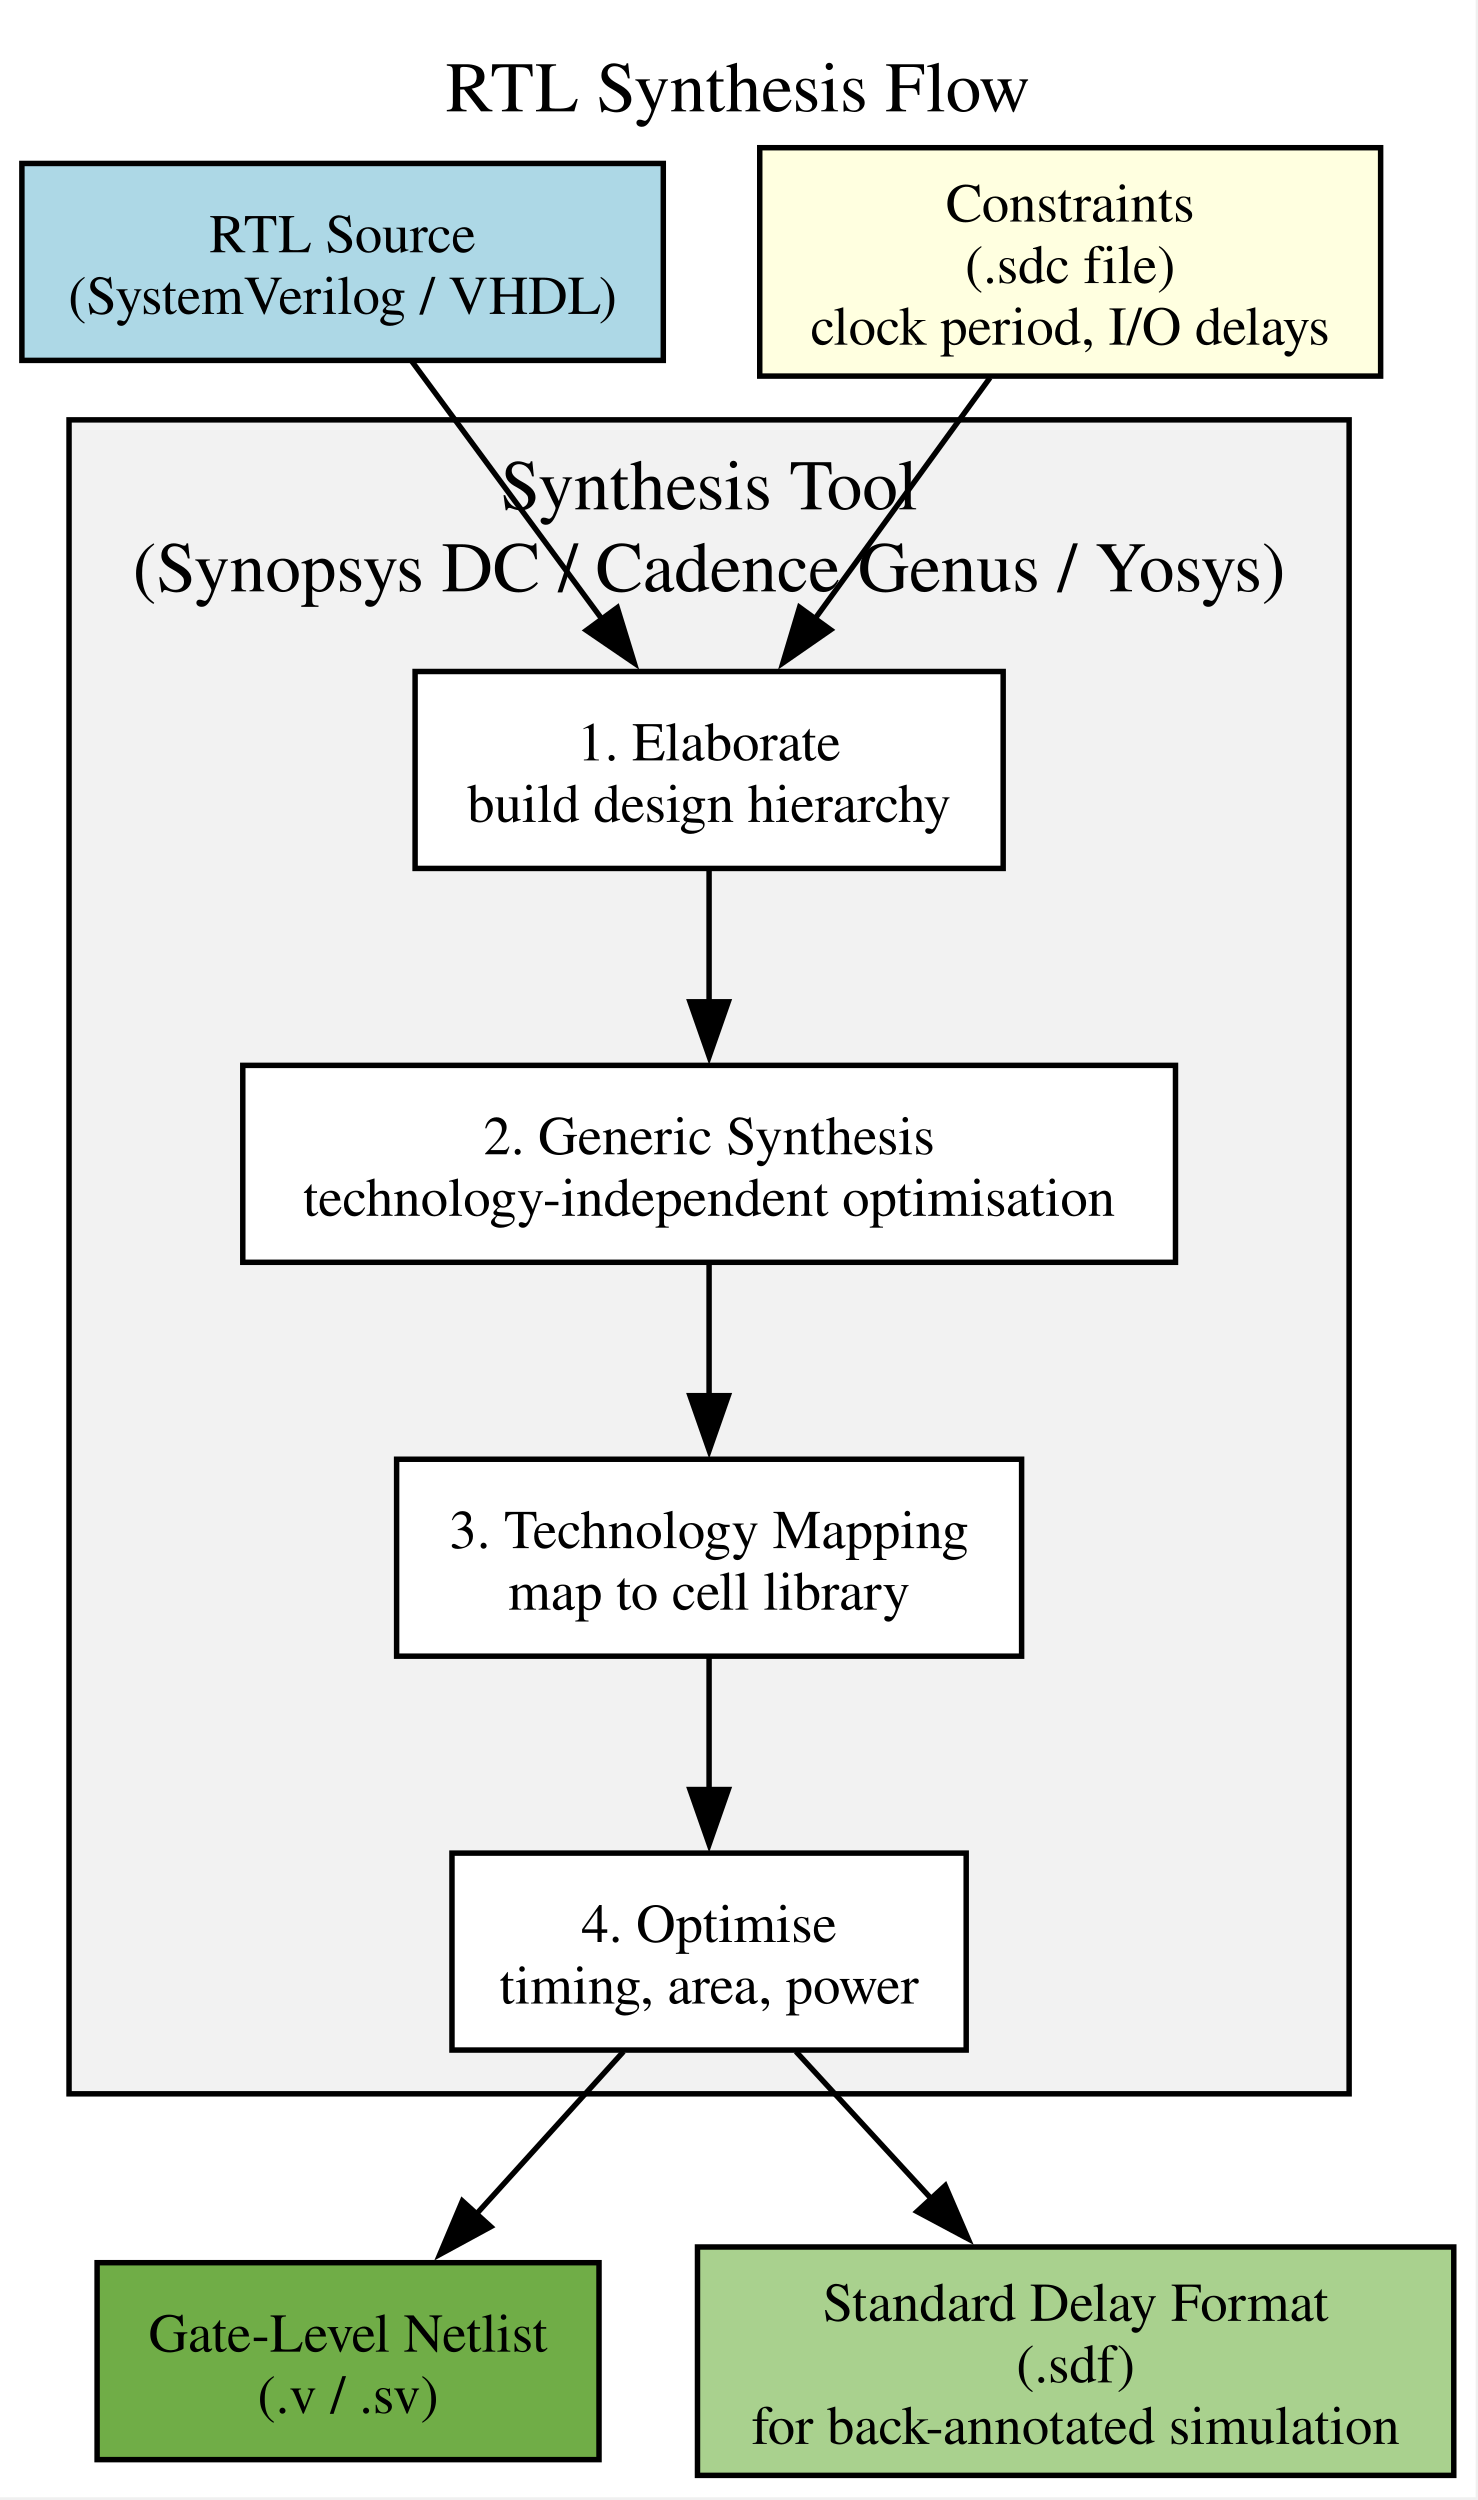
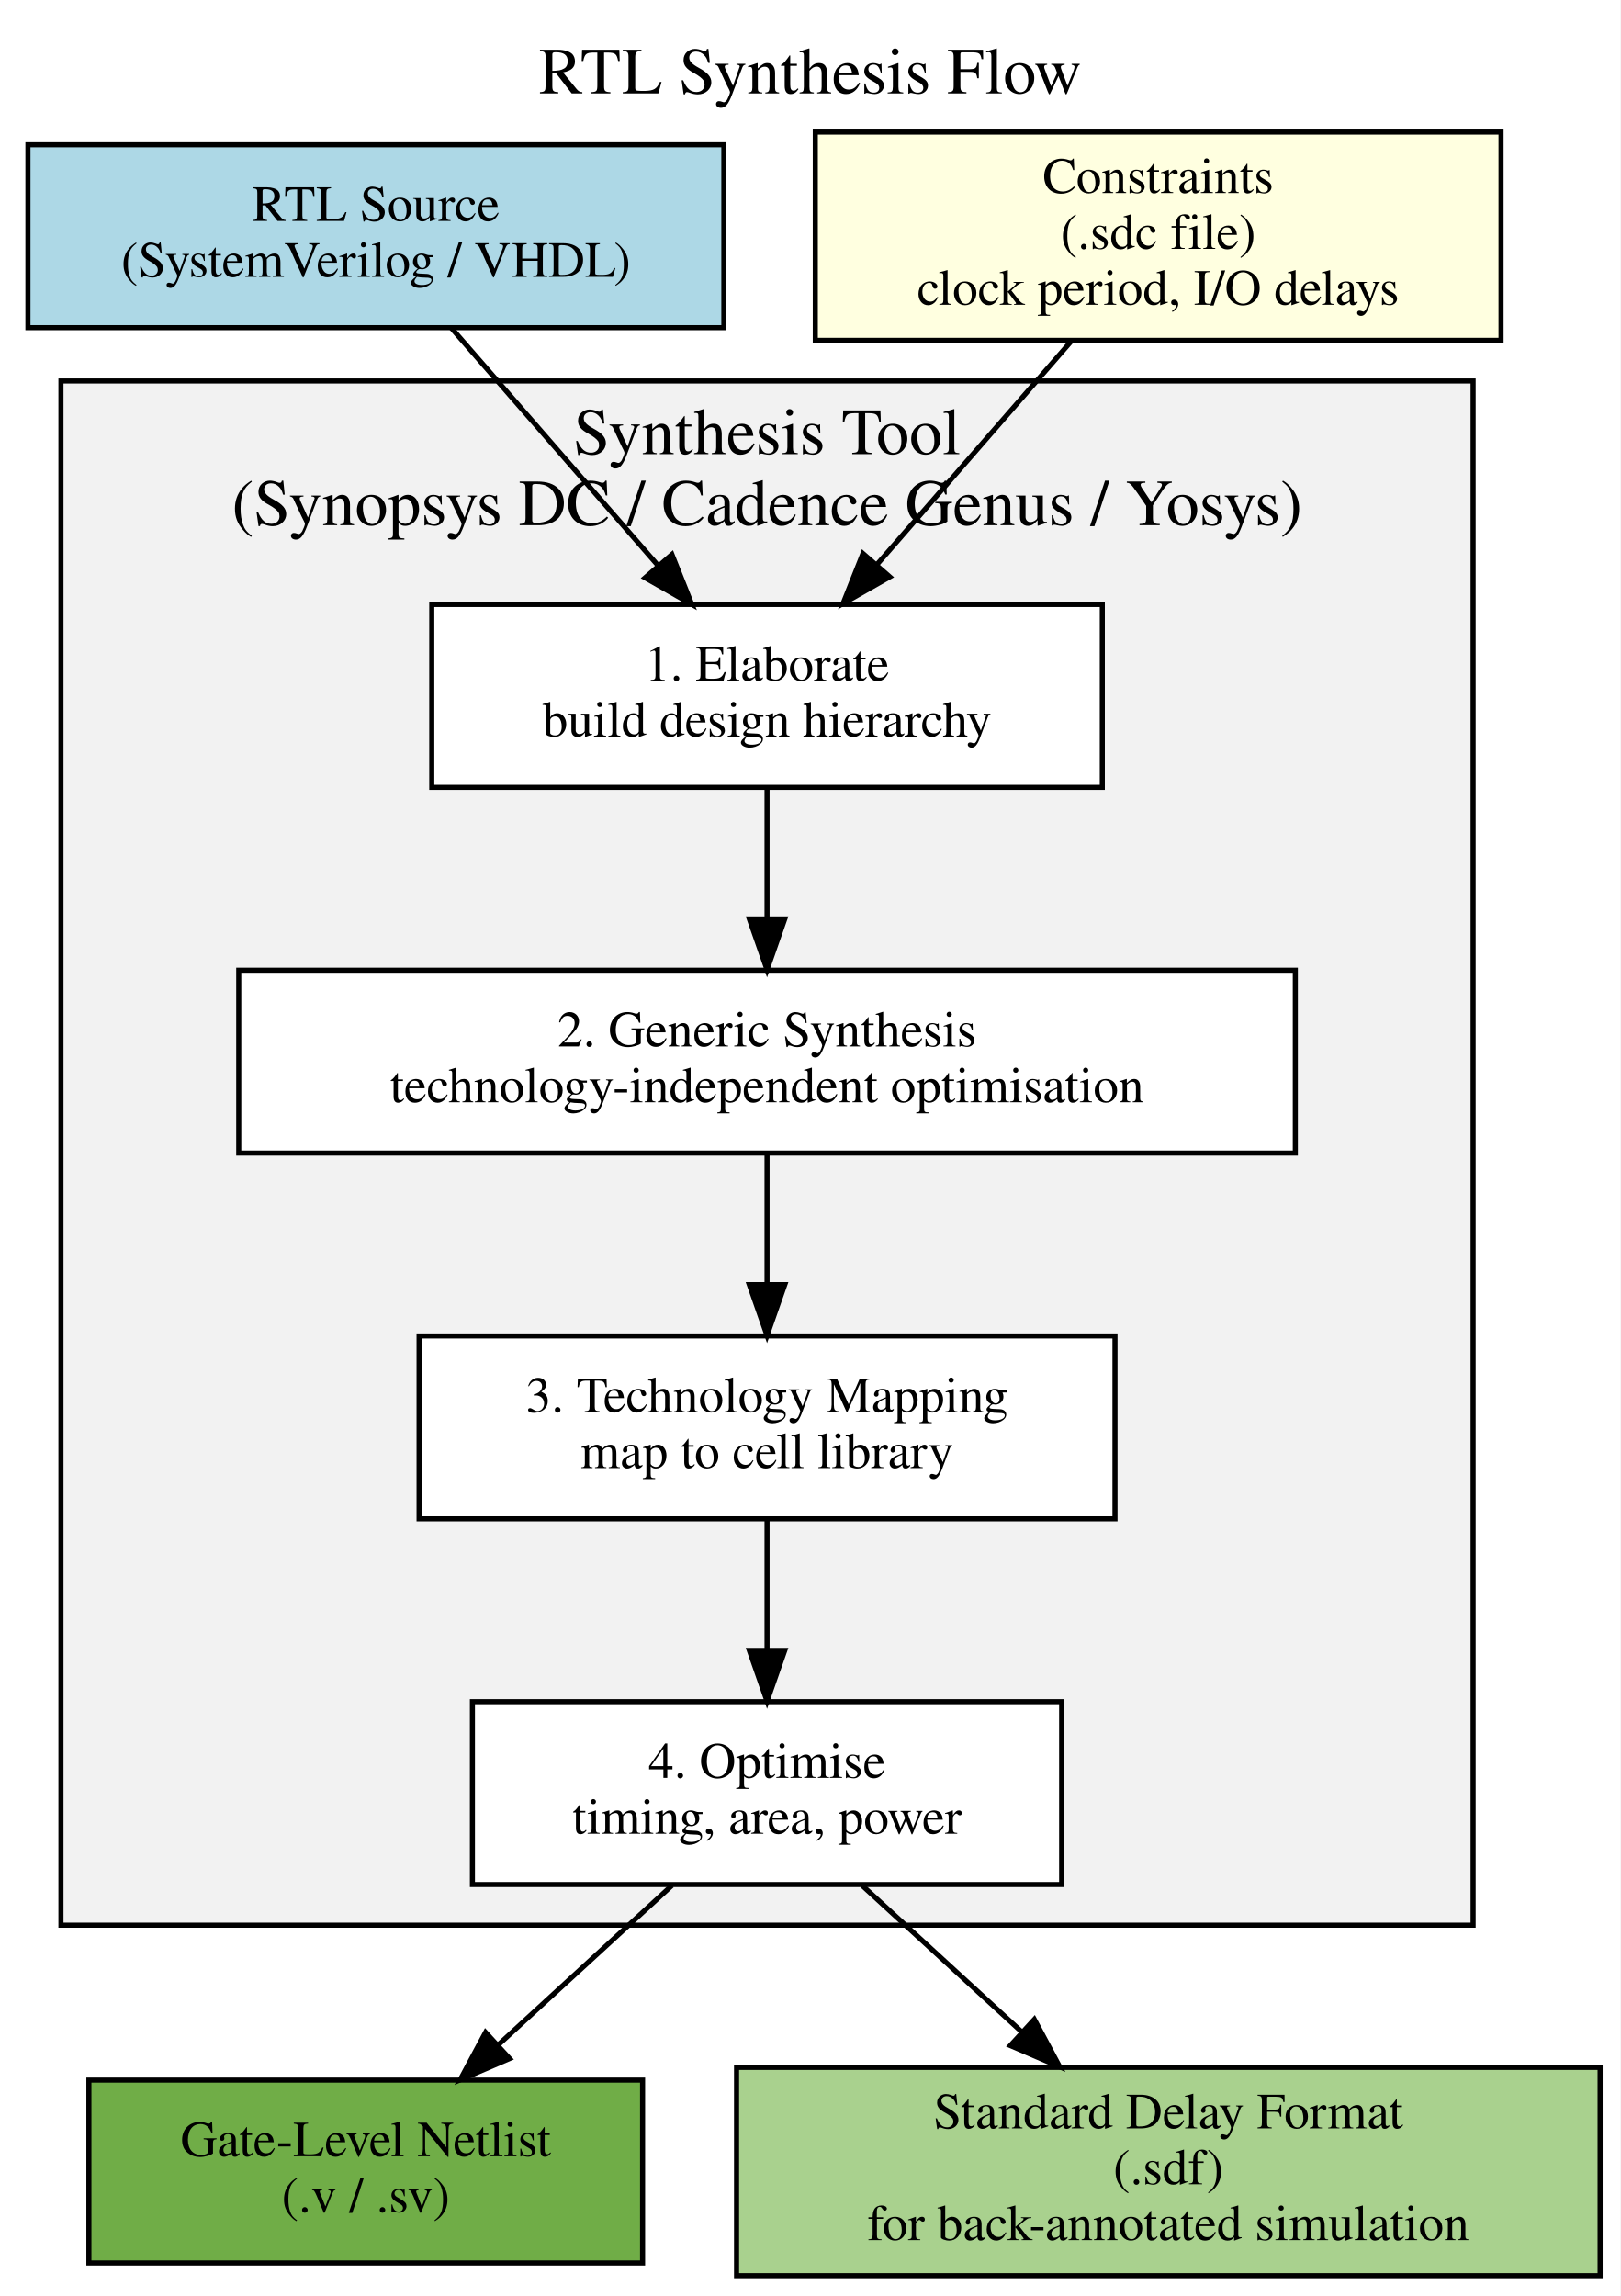
- <svg xmlns="http://www.w3.org/2000/svg" width="270pt" height="457pt" viewBox="0.00 0.00 270.00 457.00">
-   <g id="graph0" class="graph" transform="scale(1 1) rotate(0) translate(4 452.5)">
-     <polygon fill="white" stroke="none" points="-4,4 -4,-452.5 265.75,-452.5 265.75,4 -4,4" />
-     <text xml:space="preserve" text-anchor="middle" x="130.88" y="-432.15" font-family="Times,serif" font-size="13.00">RTL Synthesis Flow</text>
+ <svg xmlns="http://www.w3.org/2000/svg" width="319pt" height="452pt" viewBox="0.00 0.00 319.00 452.00">
+   <g id="graph0" class="graph" transform="scale(1 1) rotate(0) translate(4 448)">
+     <polygon fill="white" stroke="transparent" points="-4,4 -4,-448 315,-448 315,4 -4,4" />
+     <text text-anchor="middle" x="155.5" y="-429.6" font-family="Times,serif" font-size="13.00">RTL Synthesis Flow</text>
    <g id="clust1" class="cluster">
-       <polygon fill="#f2f2f2" stroke="black" points="8.62,-69.75 8.62,-375.75 242.62,-375.75 242.62,-69.75 8.62,-69.75" />
-       <text xml:space="preserve" text-anchor="middle" x="125.62" y="-359.4" font-family="Times,serif" font-size="13.00">Synthesis Tool</text>
-       <text xml:space="preserve" text-anchor="middle" x="125.62" y="-344.4" font-family="Times,serif" font-size="13.00">(Synopsys DC / Cadence Genus / Yosys)</text>
+       <polygon fill="#f2f2f2" stroke="black" points="8,-69 8,-373 286,-373 286,-69 8,-69" />
+       <text text-anchor="middle" x="147" y="-358.6" font-family="Times,serif" font-size="13.00">Synthesis Tool</text>
+       <text text-anchor="middle" x="147" y="-344.6" font-family="Times,serif" font-size="13.00">(Synopsys DC / Cadence Genus / Yosys)</text>
    </g>
    <g id="node1" class="node">
-       <polygon fill="lightblue" stroke="black" points="117.25,-422.62 0,-422.62 0,-386.62 117.25,-386.62 117.25,-422.62" />
-       <text xml:space="preserve" text-anchor="middle" x="58.62" y="-406.38" font-family="Times,serif" font-size="10.00">RTL Source</text>
-       <text xml:space="preserve" text-anchor="middle" x="58.62" y="-395.12" font-family="Times,serif" font-size="10.00">(SystemVerilog / VHDL)</text>
+       <polygon fill="lightblue" stroke="black" points="138.5,-419.5 1.5,-419.5 1.5,-383.5 138.5,-383.5 138.5,-419.5" />
+       <text text-anchor="middle" x="70" y="-404.5" font-family="Times,serif" font-size="10.00">RTL Source</text>
+       <text text-anchor="middle" x="70" y="-393.5" font-family="Times,serif" font-size="10.00">(SystemVerilog / VHDL)</text>
    </g>
    <g id="node3" class="node">
-       <polygon fill="white" stroke="black" points="179.38,-329.75 71.88,-329.75 71.88,-293.75 179.38,-293.75 179.38,-329.75" />
-       <text xml:space="preserve" text-anchor="middle" x="125.62" y="-313.5" font-family="Times,serif" font-size="10.00">1. Elaborate</text>
-       <text xml:space="preserve" text-anchor="middle" x="125.62" y="-302.25" font-family="Times,serif" font-size="10.00">build design hierarchy</text>
+       <polygon fill="white" stroke="black" points="213,-329 81,-329 81,-293 213,-293 213,-329" />
+       <text text-anchor="middle" x="147" y="-314" font-family="Times,serif" font-size="10.00">1. Elaborate</text>
+       <text text-anchor="middle" x="147" y="-303" font-family="Times,serif" font-size="10.00">build design hierarchy</text>
    </g>
    <g id="edge4" class="edge">
-       <path fill="none" stroke="black" d="M71.23,-386.53C81.08,-373.16 94.96,-354.34 106.23,-339.06" />
-       <polygon fill="black" stroke="black" points="108.84,-341.42 111.95,-331.29 103.2,-337.27 108.84,-341.42" />
+       <path fill="none" stroke="black" d="M84.85,-383.44C96.35,-370.21 112.46,-351.7 125.39,-336.84" />
+       <polygon fill="black" stroke="black" points="128.28,-338.85 132.2,-329.01 122.99,-334.26 128.28,-338.85" />
    </g>
    <g id="node2" class="node">
-       <polygon fill="lightyellow" stroke="black" points="248.38,-425.5 134.88,-425.5 134.88,-383.75 248.38,-383.75 248.38,-425.5" />
-       <text xml:space="preserve" text-anchor="middle" x="191.62" y="-412" font-family="Times,serif" font-size="10.00">Constraints</text>
-       <text xml:space="preserve" text-anchor="middle" x="191.62" y="-400.75" font-family="Times,serif" font-size="10.00">(.sdc file)</text>
-       <text xml:space="preserve" text-anchor="middle" x="191.62" y="-389.5" font-family="Times,serif" font-size="10.00">clock period, I/O delays</text>
+       <polygon fill="lightyellow" stroke="black" points="291.5,-422 156.5,-422 156.5,-381 291.5,-381 291.5,-422" />
+       <text text-anchor="middle" x="224" y="-410" font-family="Times,serif" font-size="10.00">Constraints</text>
+       <text text-anchor="middle" x="224" y="-399" font-family="Times,serif" font-size="10.00">(.sdc file)</text>
+       <text text-anchor="middle" x="224" y="-388" font-family="Times,serif" font-size="10.00">clock period, I/O delays</text>
    </g>
    <g id="edge5" class="edge">
-       <path fill="none" stroke="black" d="M176.98,-383.46C167.54,-370.46 155.15,-353.41 144.92,-339.31" />
-       <polygon fill="black" stroke="black" points="147.83,-337.37 139.12,-331.33 142.16,-341.48 147.83,-337.37" />
+       <path fill="none" stroke="black" d="M206.91,-380.86C195.65,-367.92 180.81,-350.86 168.72,-336.96" />
+       <polygon fill="black" stroke="black" points="171.16,-334.44 161.96,-329.19 165.88,-339.04 171.16,-334.44" />
    </g>
    <g id="node4" class="node">
-       <polygon fill="white" stroke="black" points="210.88,-257.75 40.38,-257.75 40.38,-221.75 210.88,-221.75 210.88,-257.75" />
-       <text xml:space="preserve" text-anchor="middle" x="125.62" y="-241.5" font-family="Times,serif" font-size="10.00">2. Generic Synthesis</text>
-       <text xml:space="preserve" text-anchor="middle" x="125.62" y="-230.25" font-family="Times,serif" font-size="10.00">technology-independent optimisation</text>
+       <polygon fill="white" stroke="black" points="251,-257 43,-257 43,-221 251,-221 251,-257" />
+       <text text-anchor="middle" x="147" y="-242" font-family="Times,serif" font-size="10.00">2. Generic Synthesis</text>
+       <text text-anchor="middle" x="147" y="-231" font-family="Times,serif" font-size="10.00">technology-independent optimisation</text>
    </g>
    <g id="edge1" class="edge">
-       <path fill="none" stroke="black" d="M125.62,-293.45C125.62,-286.16 125.62,-277.48 125.62,-269.29" />
-       <polygon fill="black" stroke="black" points="129.13,-269.37 125.63,-259.37 122.13,-269.37 129.13,-269.37" />
+       <path fill="none" stroke="black" d="M147,-292.7C147,-284.98 147,-275.71 147,-267.11" />
+       <polygon fill="black" stroke="black" points="150.5,-267.1 147,-257.1 143.5,-267.1 150.5,-267.1" />
    </g>
    <g id="node5" class="node">
-       <polygon fill="white" stroke="black" points="182.75,-185.75 68.5,-185.75 68.5,-149.75 182.75,-149.75 182.75,-185.75" />
-       <text xml:space="preserve" text-anchor="middle" x="125.62" y="-169.5" font-family="Times,serif" font-size="10.00">3. Technology Mapping</text>
-       <text xml:space="preserve" text-anchor="middle" x="125.62" y="-158.25" font-family="Times,serif" font-size="10.00">map to cell library</text>
+       <polygon fill="white" stroke="black" points="215.5,-185 78.5,-185 78.5,-149 215.5,-149 215.5,-185" />
+       <text text-anchor="middle" x="147" y="-170" font-family="Times,serif" font-size="10.00">3. Technology Mapping</text>
+       <text text-anchor="middle" x="147" y="-159" font-family="Times,serif" font-size="10.00">map to cell library</text>
    </g>
    <g id="edge2" class="edge">
-       <path fill="none" stroke="black" d="M125.62,-221.45C125.62,-214.16 125.62,-205.48 125.62,-197.29" />
-       <polygon fill="black" stroke="black" points="129.13,-197.37 125.63,-187.37 122.13,-197.37 129.13,-197.37" />
+       <path fill="none" stroke="black" d="M147,-220.7C147,-212.98 147,-203.71 147,-195.11" />
+       <polygon fill="black" stroke="black" points="150.5,-195.1 147,-185.1 143.5,-195.1 150.5,-195.1" />
    </g>
    <g id="node6" class="node">
-       <polygon fill="white" stroke="black" points="172.62,-113.75 78.62,-113.75 78.62,-77.75 172.62,-77.75 172.62,-113.75" />
-       <text xml:space="preserve" text-anchor="middle" x="125.62" y="-97.5" font-family="Times,serif" font-size="10.00">4. Optimise</text>
-       <text xml:space="preserve" text-anchor="middle" x="125.62" y="-86.25" font-family="Times,serif" font-size="10.00">timing, area, power</text>
+       <polygon fill="white" stroke="black" points="205,-113 89,-113 89,-77 205,-77 205,-113" />
+       <text text-anchor="middle" x="147" y="-98" font-family="Times,serif" font-size="10.00">4. Optimise</text>
+       <text text-anchor="middle" x="147" y="-87" font-family="Times,serif" font-size="10.00">timing, area, power</text>
    </g>
    <g id="edge3" class="edge">
-       <path fill="none" stroke="black" d="M125.62,-149.45C125.62,-142.16 125.62,-133.48 125.62,-125.29" />
-       <polygon fill="black" stroke="black" points="129.13,-125.37 125.63,-115.37 122.13,-125.37 129.13,-125.37" />
+       <path fill="none" stroke="black" d="M147,-148.7C147,-140.98 147,-131.71 147,-123.11" />
+       <polygon fill="black" stroke="black" points="150.5,-123.1 147,-113.1 143.5,-123.1 150.5,-123.1" />
    </g>
    <g id="node7" class="node">
-       <polygon fill="#70ad47" stroke="black" points="105.5,-38.88 13.75,-38.88 13.75,-2.88 105.5,-2.88 105.5,-38.88" />
-       <text xml:space="preserve" text-anchor="middle" x="59.62" y="-22.62" font-family="Times,serif" font-size="10.00">Gate-Level Netlist</text>
-       <text xml:space="preserve" text-anchor="middle" x="59.62" y="-11.38" font-family="Times,serif" font-size="10.00">(.v / .sv)</text>
+       <polygon fill="#70ad47" stroke="black" points="122.5,-38.5 13.5,-38.5 13.5,-2.5 122.5,-2.5 122.5,-38.5" />
+       <text text-anchor="middle" x="68" y="-23.5" font-family="Times,serif" font-size="10.00">Gate-Level Netlist</text>
+       <text text-anchor="middle" x="68" y="-12.5" font-family="Times,serif" font-size="10.00">(.v / .sv)</text>
    </g>
    <g id="edge6" class="edge">
-       <path fill="none" stroke="black" d="M109.98,-77.48C101.91,-68.56 91.89,-57.5 82.92,-47.59" />
-       <polygon fill="black" stroke="black" points="85.71,-45.46 76.4,-40.4 80.52,-50.16 85.71,-45.46" />
+       <path fill="none" stroke="black" d="M128.28,-76.82C118.05,-67.43 105.21,-55.65 94.02,-45.38" />
+       <polygon fill="black" stroke="black" points="96.32,-42.74 86.59,-38.56 91.59,-47.9 96.32,-42.74" />
    </g>
    <g id="node8" class="node">
-       <polygon fill="#a9d18e" stroke="black" points="261.75,-41.75 123.5,-41.75 123.5,0 261.75,0 261.75,-41.75" />
-       <text xml:space="preserve" text-anchor="middle" x="192.62" y="-28.25" font-family="Times,serif" font-size="10.00">Standard Delay Format</text>
-       <text xml:space="preserve" text-anchor="middle" x="192.62" y="-17" font-family="Times,serif" font-size="10.00">(.sdf)</text>
-       <text xml:space="preserve" text-anchor="middle" x="192.62" y="-5.75" font-family="Times,serif" font-size="10.00">for back-annotated simulation</text>
+       <polygon fill="#a9d18e" stroke="black" points="311,-41 141,-41 141,0 311,0 311,-41" />
+       <text text-anchor="middle" x="226" y="-29" font-family="Times,serif" font-size="10.00">Standard Delay Format</text>
+       <text text-anchor="middle" x="226" y="-18" font-family="Times,serif" font-size="10.00">(.sdf)</text>
+       <text text-anchor="middle" x="226" y="-7" font-family="Times,serif" font-size="10.00">for back-annotated simulation</text>
    </g>
    <g id="edge7" class="edge">
-       <path fill="none" stroke="black" d="M141.5,-77.48C148.89,-69.44 157.88,-59.66 166.25,-50.56" />
-       <polygon fill="black" stroke="black" points="168.79,-52.97 172.98,-43.24 163.64,-48.23 168.79,-52.97" />
+       <path fill="none" stroke="black" d="M165.72,-76.82C175.12,-68.19 186.71,-57.55 197.22,-47.92" />
+       <polygon fill="black" stroke="black" points="199.62,-50.46 204.62,-41.12 194.89,-45.3 199.62,-50.46" />
    </g>
  </g>
</svg>
